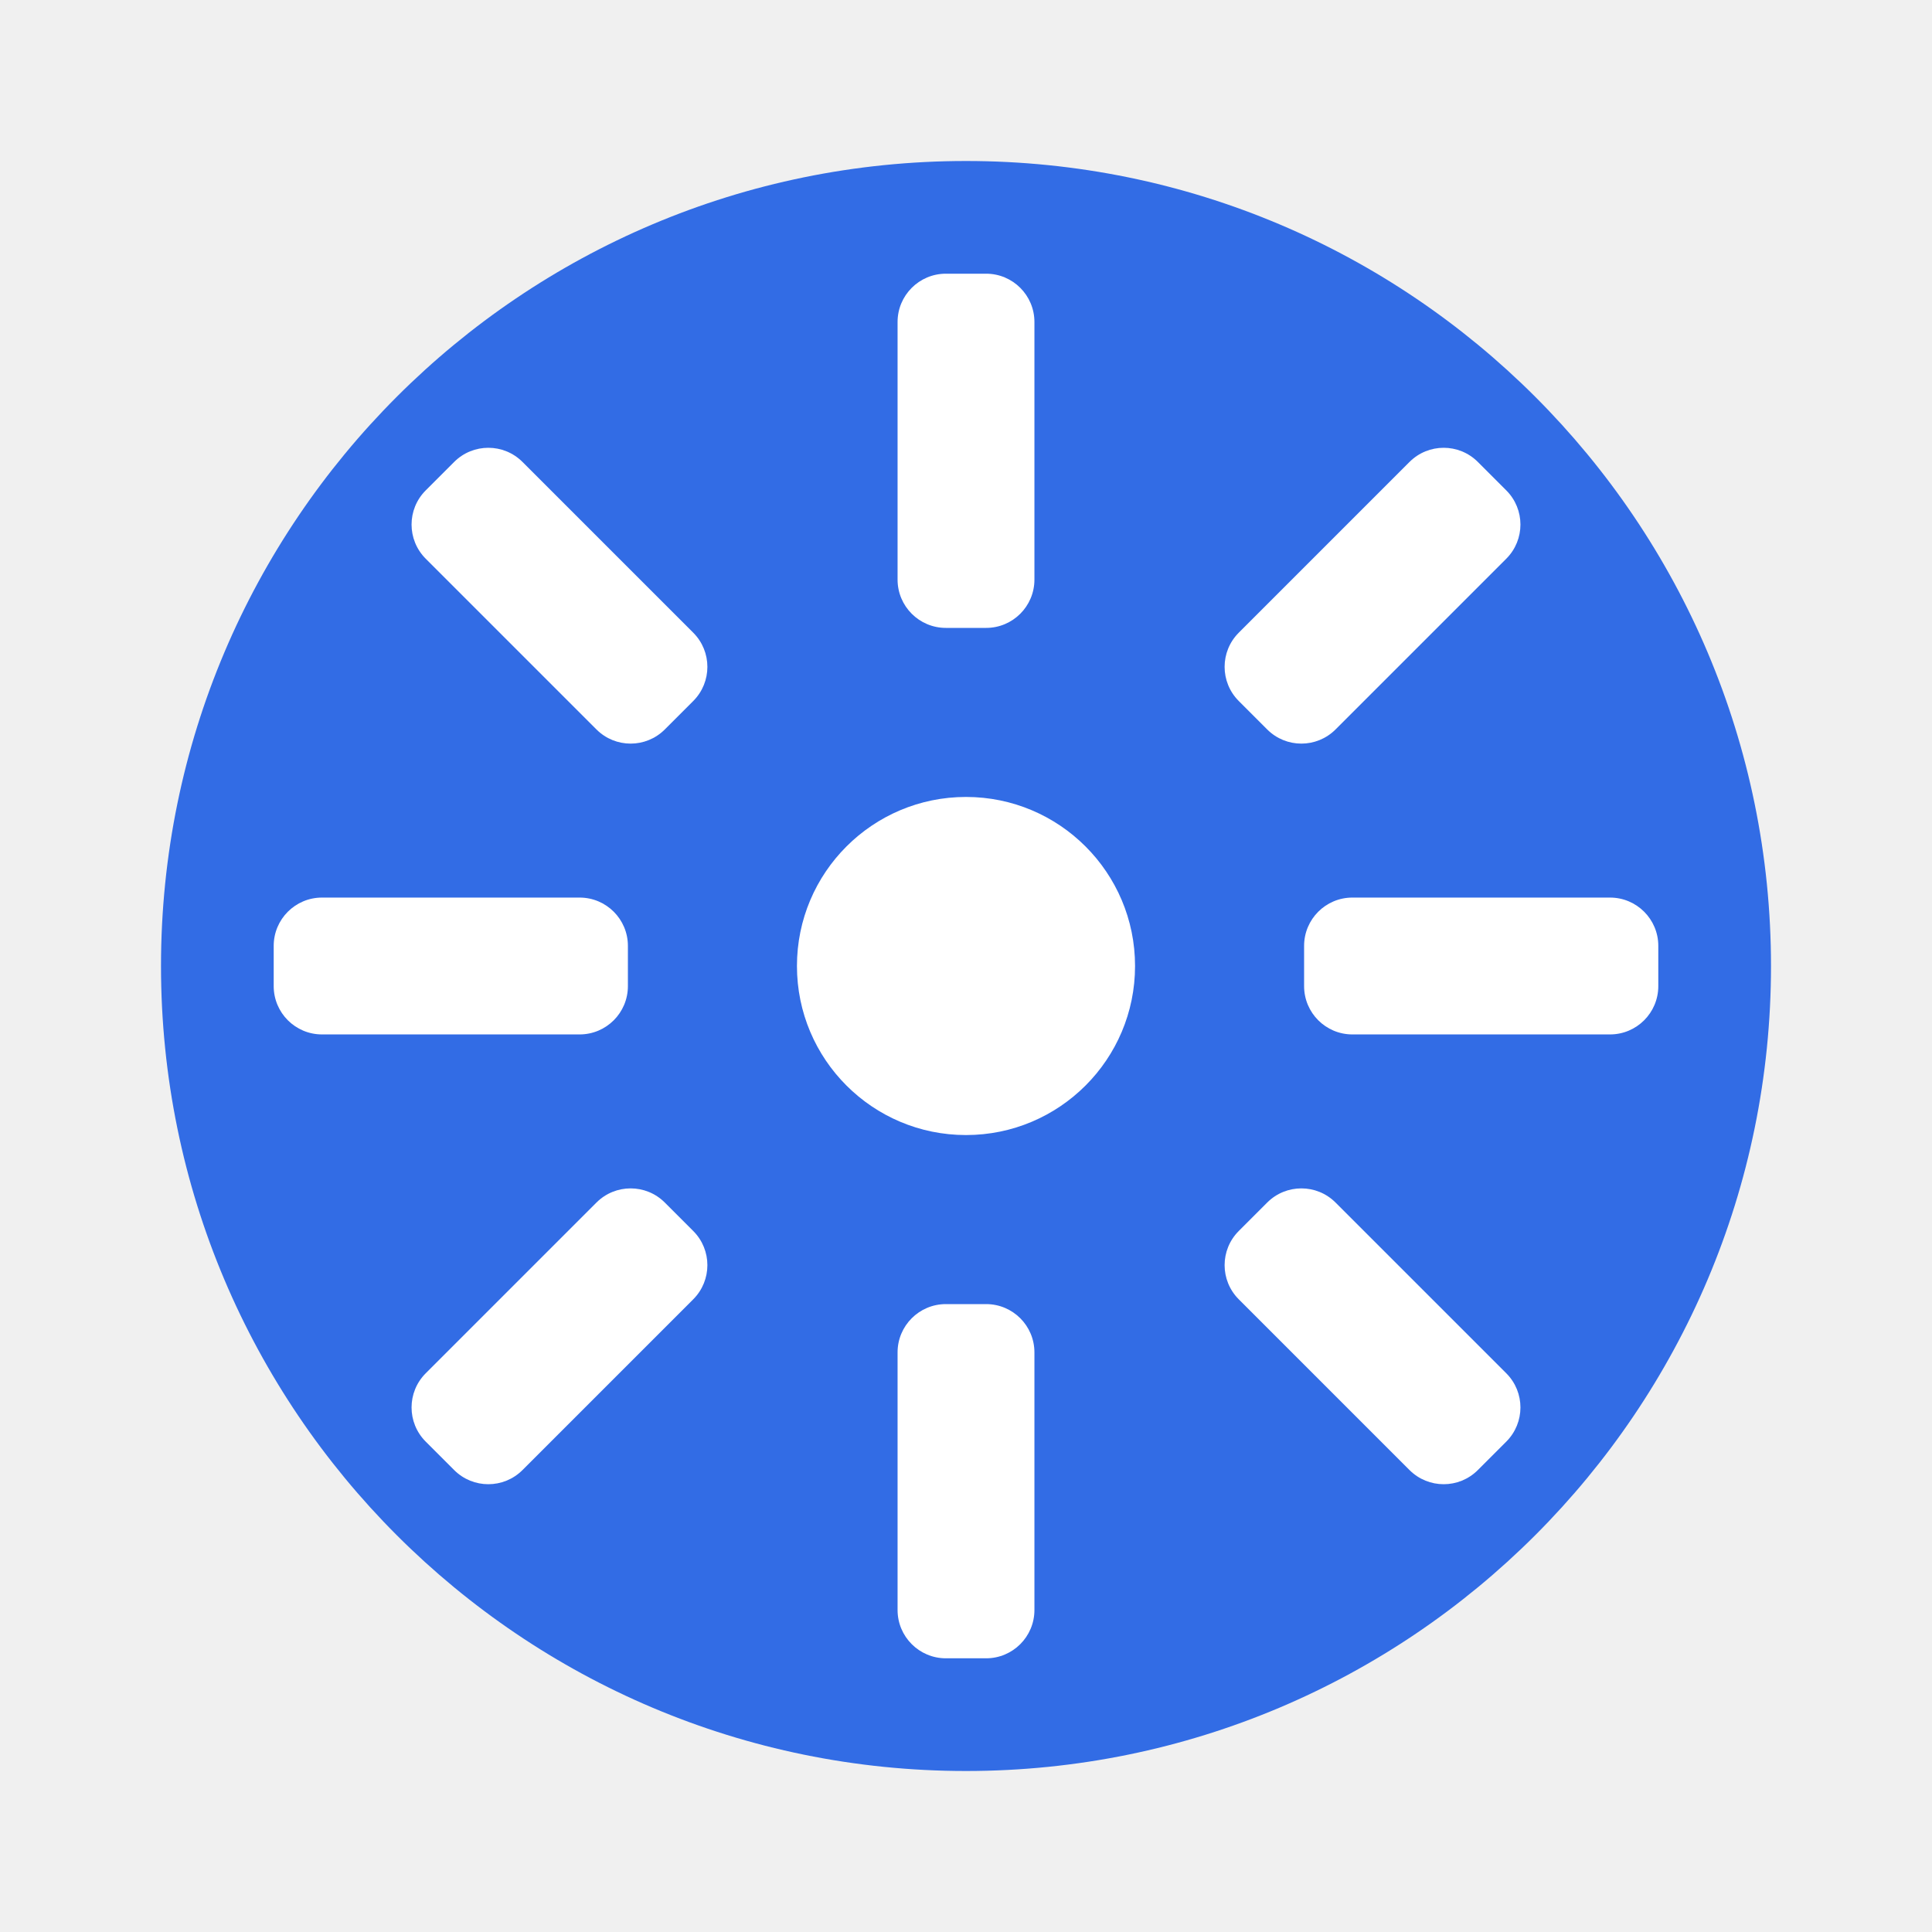
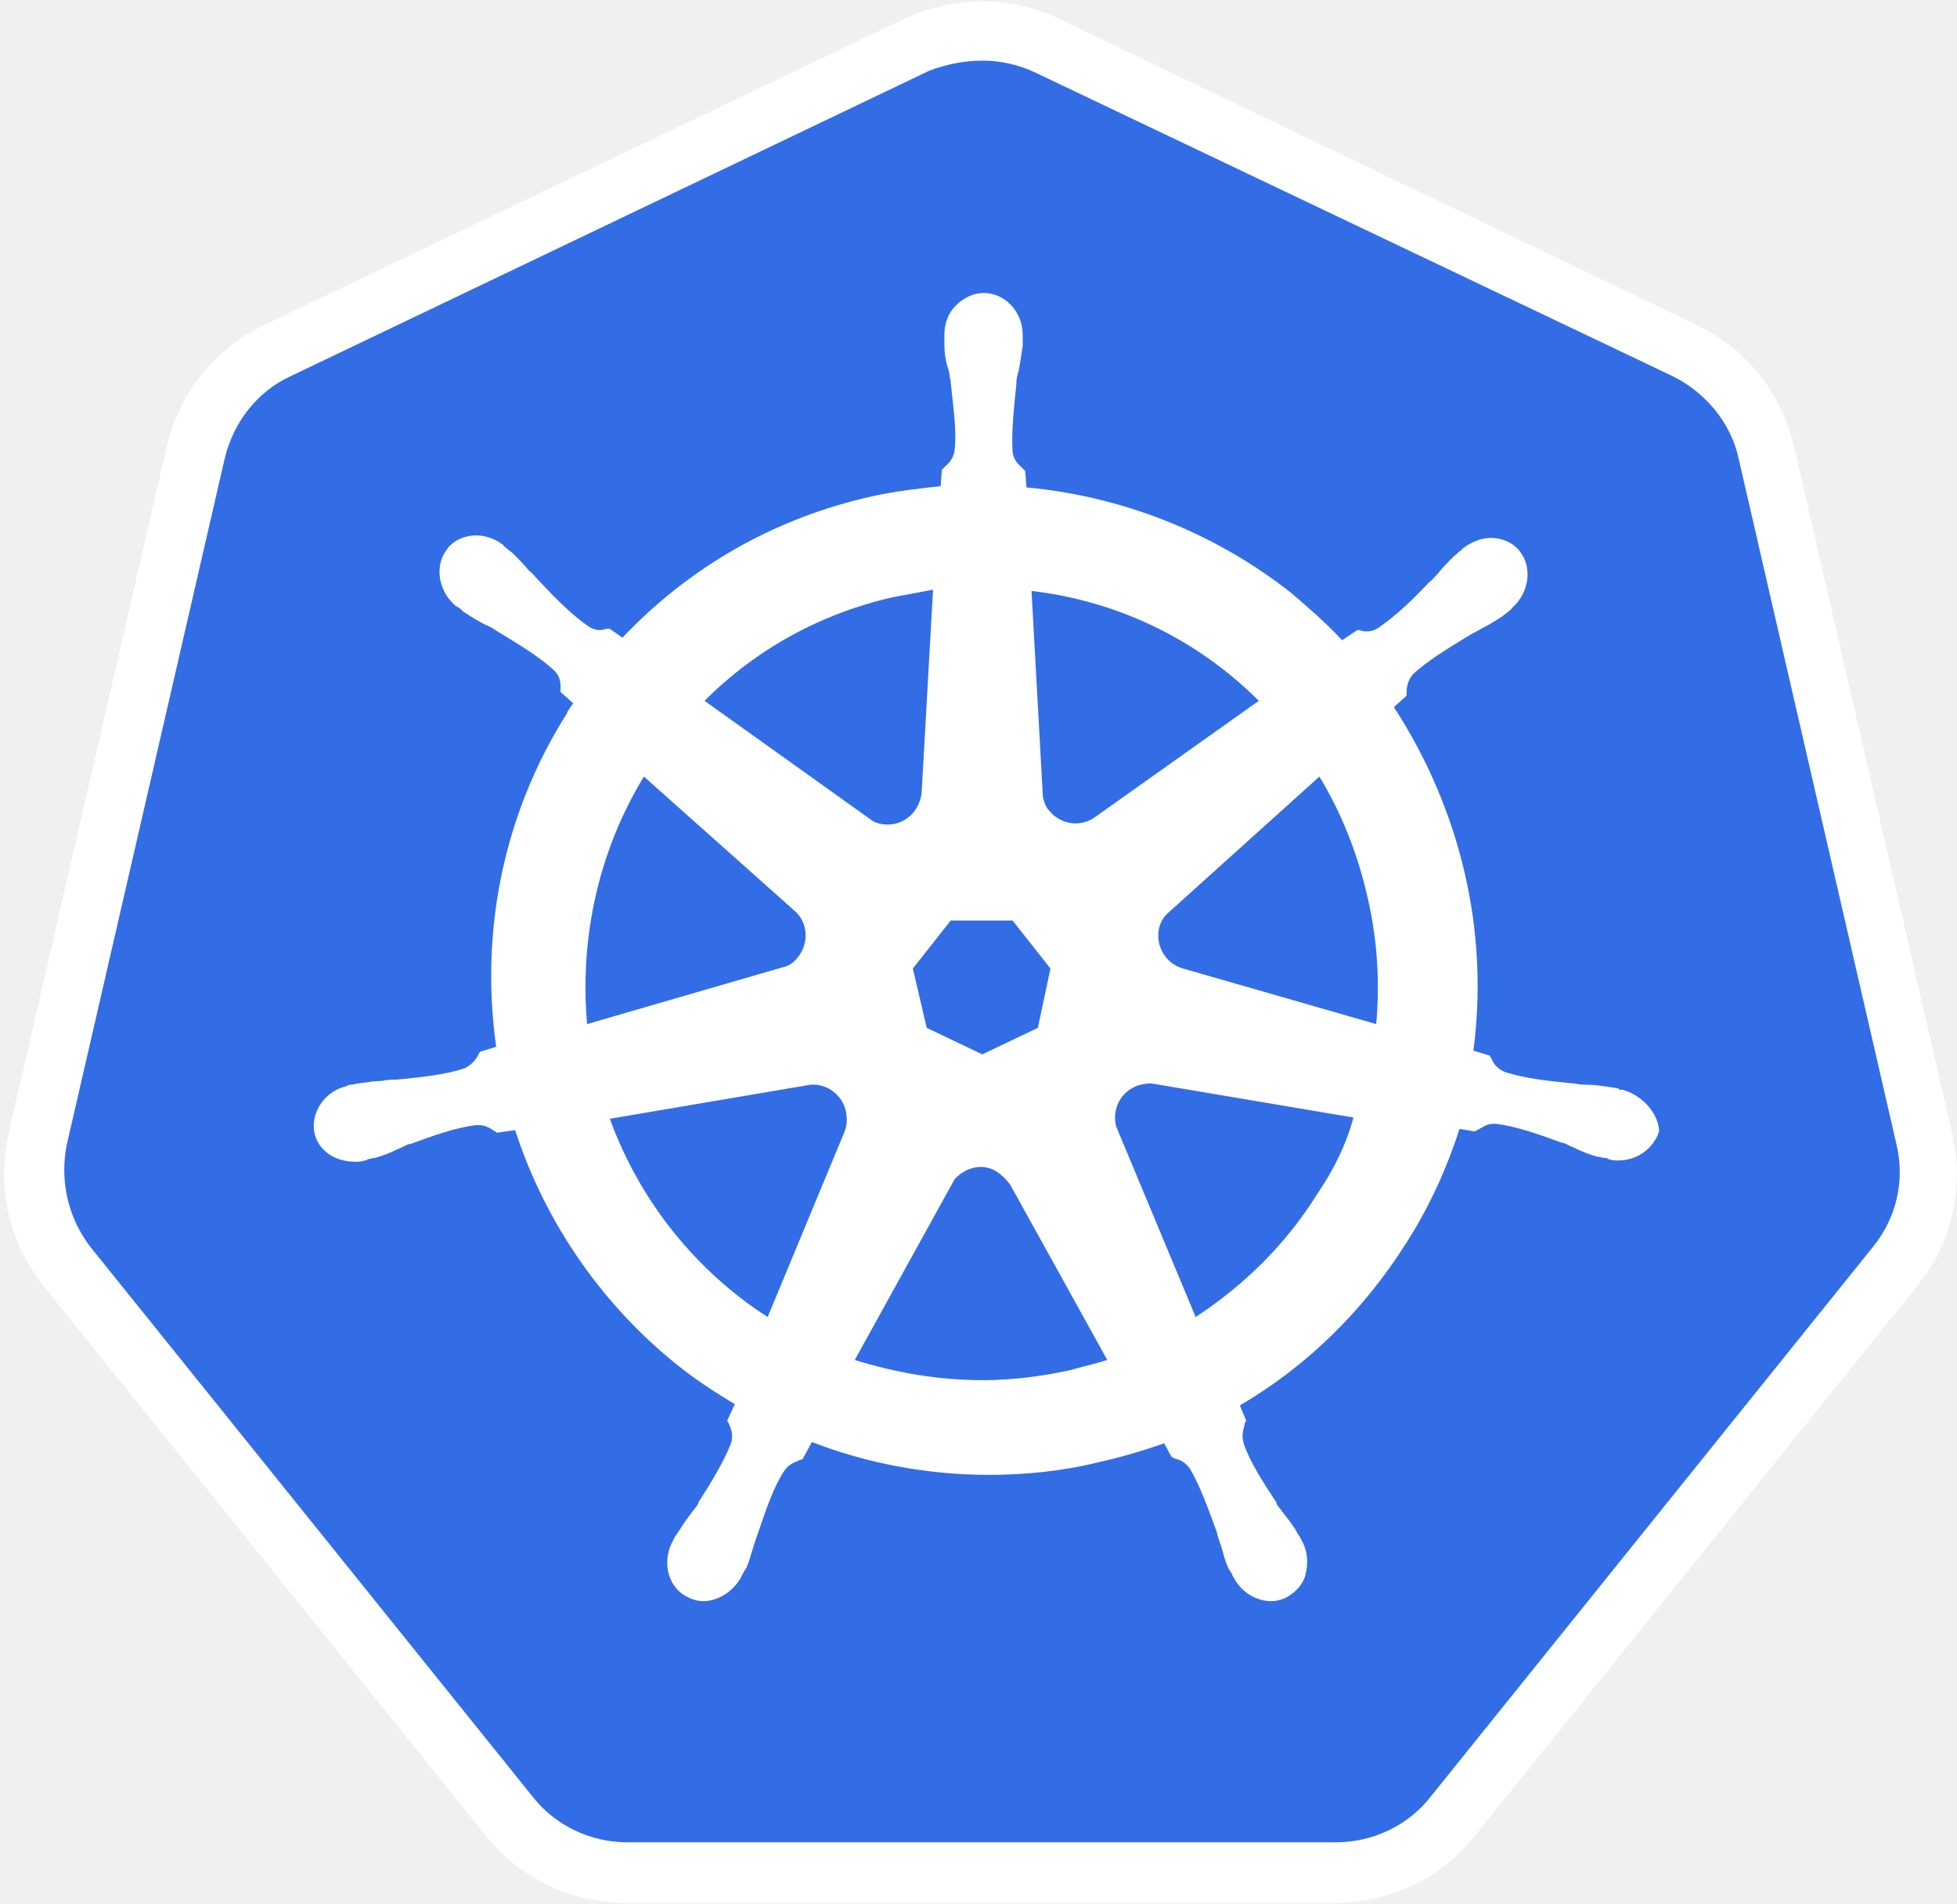
- <svg xmlns="http://www.w3.org/2000/svg" viewBox="0 0 24 24" aria-hidden="true">
-   <circle cx="12" cy="12" r="10" fill="#326CE5" />
-   <g fill="#fff">
-     <circle cx="12" cy="12" r="2.1" />
-     <rect x="11.15" y="3.4" width="1.7" height="4.4" rx="0.6" />
-     <rect x="11.15" y="16.2" width="1.7" height="4.4" rx="0.6" />
-     <rect x="3.4" y="11.15" width="4.4" height="1.7" rx="0.6" />
-     <rect x="16.2" y="11.15" width="4.4" height="1.7" rx="0.6" />
-     <rect x="6.1" y="5.3" width="1.7" height="4.2" rx="0.6" transform="rotate(-45 6.95 7.4)" />
-     <rect x="16.2" y="14.5" width="1.7" height="4.2" rx="0.6" transform="rotate(-45 17.05 16.6)" />
-     <rect x="16.2" y="5.3" width="1.7" height="4.2" rx="0.6" transform="rotate(45 17.05 7.4)" />
-     <rect x="6.1" y="14.5" width="1.7" height="4.2" rx="0.6" transform="rotate(45 6.95 16.6)" />
+ <svg xmlns="http://www.w3.org/2000/svg" viewBox="0 0 256 249" version="1.1" preserveAspectRatio="xMidYMid">
+   <g>
+     <path d="M82.085,244.934 C76.139,244.934 70.524,242.292 66.725,237.502 L8.919,165.657 C5.12,160.867 3.634,154.756 5.12,148.81 L25.765,59.128 C27.086,53.182 31.05,48.392 36.501,45.75 L120.072,5.781 C122.715,4.459 125.688,3.799 128.661,3.799 C131.634,3.799 134.606,4.459 137.249,5.781 L220.821,45.585 C226.271,48.227 230.235,53.017 231.556,58.963 L252.201,148.645 C253.523,154.591 252.201,160.702 248.403,165.492 L190.596,237.337 C186.797,241.961 181.182,244.769 175.236,244.769 L82.085,244.934 L82.085,244.934 Z" fill="#326DE6" />
+     <path d="M128.495,7.928 C130.808,7.928 133.12,8.423 135.267,9.414 L218.839,49.218 C223.133,51.365 226.436,55.329 227.427,59.954 L248.072,149.636 C249.228,154.426 248.072,159.381 244.934,163.179 L187.128,235.025 C184.155,238.823 179.53,240.97 174.741,240.97 L82.085,240.97 C77.295,240.97 72.671,238.823 69.698,235.025 L11.892,163.179 C8.919,159.381 7.763,154.426 8.754,149.636 L29.399,59.954 C30.555,55.164 33.693,51.2 37.987,49.218 L121.559,9.249 C123.706,8.423 126.183,7.928 128.495,7.928 L128.495,7.928 Z M128.495,0.165 L128.495,0.165 C125.027,0.165 121.559,0.991 118.255,2.477 L34.684,42.446 C28.077,45.585 23.453,51.365 21.801,58.467 L1.156,148.15 C-0.495,155.252 1.156,162.519 5.781,168.299 L63.587,240.145 C68.046,245.76 74.818,248.898 81.92,248.898 L174.575,248.898 C181.677,248.898 188.449,245.76 192.908,240.145 L250.715,168.299 C255.339,162.684 256.991,155.252 255.339,148.15 L234.694,58.467 C233.043,51.365 228.418,45.585 221.812,42.446 L138.57,2.477 C135.432,0.991 131.964,0.165 128.495,0.165 L128.495,0.165 L128.495,0.165 Z" fill="#FFFFFF" />
+     <path d="M212.232,142.534 L212.232,142.534 L212.232,142.534 C212.067,142.534 212.067,142.534 212.232,142.534 L212.067,142.534 C211.902,142.534 211.737,142.534 211.737,142.369 C211.406,142.369 211.076,142.204 210.746,142.204 C209.59,142.039 208.599,141.874 207.608,141.874 C207.112,141.874 206.617,141.874 205.956,141.708 L205.791,141.708 C202.323,141.378 199.515,141.048 196.872,140.222 C195.716,139.726 195.386,139.066 195.055,138.405 C195.055,138.24 194.89,138.24 194.89,138.075 L194.89,138.075 L192.743,137.414 C193.734,129.817 193.404,121.889 191.587,114.126 C189.77,106.364 186.632,99.097 182.338,92.49 L183.99,91.004 L183.99,90.674 C183.99,89.848 184.155,89.022 184.815,88.196 C186.797,86.379 189.275,84.893 192.248,83.076 L192.248,83.076 C192.743,82.746 193.239,82.581 193.734,82.25 C194.725,81.755 195.551,81.259 196.542,80.599 C196.707,80.434 197.037,80.268 197.368,79.938 C197.533,79.773 197.698,79.773 197.698,79.608 L197.698,79.608 C200.01,77.626 200.506,74.323 198.854,72.175 C198.028,71.019 196.542,70.359 195.055,70.359 C193.734,70.359 192.578,70.854 191.422,71.68 L191.422,71.68 L191.422,71.68 C191.257,71.845 191.257,71.845 191.092,72.01 C190.761,72.175 190.596,72.506 190.266,72.671 C189.44,73.497 188.779,74.157 188.119,74.983 C187.788,75.314 187.458,75.809 186.963,76.139 L186.963,76.139 C184.65,78.617 182.503,80.599 180.356,82.085 C179.861,82.415 179.365,82.581 178.87,82.581 C178.539,82.581 178.209,82.581 177.879,82.415 L177.548,82.415 L177.548,82.415 L175.566,83.737 C173.419,81.425 171.107,79.443 168.795,77.461 C158.885,69.698 146.828,64.908 134.276,63.752 L134.111,61.605 C133.946,61.44 133.946,61.44 133.781,61.275 C133.285,60.779 132.625,60.284 132.459,59.128 C132.294,56.485 132.625,53.512 132.955,50.209 L132.955,50.044 C132.955,49.548 133.12,48.888 133.285,48.392 C133.45,47.401 133.615,46.41 133.781,45.254 L133.781,44.263 L133.781,43.768 L133.781,43.768 L133.781,43.768 C133.781,40.795 131.468,38.317 128.661,38.317 C127.339,38.317 126.018,38.978 125.027,39.969 C124.036,40.96 123.541,42.281 123.541,43.768 L123.541,43.768 L123.541,43.768 L123.541,44.098 L123.541,45.089 C123.541,46.245 123.706,47.236 124.036,48.227 C124.201,48.723 124.201,49.218 124.366,49.879 L124.366,50.044 C124.697,53.347 125.192,56.32 124.862,58.963 C124.697,60.119 124.036,60.614 123.541,61.11 C123.375,61.275 123.375,61.275 123.21,61.44 L123.21,61.44 L123.045,63.587 C120.072,63.917 117.099,64.248 114.126,64.908 C101.409,67.716 90.178,74.157 81.425,83.406 L79.773,82.25 L79.443,82.25 C79.112,82.25 78.782,82.415 78.452,82.415 C77.956,82.415 77.461,82.25 76.965,81.92 C74.818,80.434 72.671,78.286 70.359,75.809 L70.359,75.809 C70.028,75.479 69.698,74.983 69.203,74.653 C68.542,73.827 67.881,73.166 67.055,72.341 C66.89,72.175 66.56,72.01 66.23,71.68 C66.065,71.515 65.899,71.515 65.899,71.35 L65.899,71.35 C64.908,70.524 63.587,70.028 62.266,70.028 C60.779,70.028 59.293,70.689 58.467,71.845 C56.815,73.992 57.311,77.295 59.623,79.277 L59.623,79.277 L59.623,79.277 C59.788,79.277 59.788,79.443 59.954,79.443 C60.284,79.608 60.449,79.938 60.779,80.103 C61.77,80.764 62.596,81.259 63.587,81.755 C64.083,81.92 64.578,82.25 65.074,82.581 L65.074,82.581 C68.046,84.397 70.524,85.884 72.506,87.701 C73.332,88.526 73.332,89.352 73.332,90.178 L73.332,90.508 L73.332,90.508 L74.983,91.995 C74.653,92.49 74.323,92.821 74.157,93.316 C65.899,106.364 62.761,121.724 64.908,136.919 L62.761,137.579 C62.761,137.745 62.596,137.745 62.596,137.91 C62.266,138.57 61.77,139.231 60.779,139.726 C58.302,140.552 55.329,140.883 51.861,141.213 L51.695,141.213 C51.2,141.213 50.539,141.213 50.044,141.378 C49.053,141.378 48.062,141.543 46.906,141.708 C46.575,141.708 46.245,141.874 45.915,141.874 C45.75,141.874 45.585,141.874 45.419,142.039 L45.419,142.039 L45.419,142.039 C42.446,142.699 40.63,145.507 41.125,148.15 C41.621,150.462 43.768,151.948 46.41,151.948 C46.906,151.948 47.236,151.948 47.732,151.783 L47.732,151.783 L47.732,151.783 C47.897,151.783 48.062,151.783 48.062,151.618 C48.392,151.618 48.723,151.453 49.053,151.453 C50.209,151.123 51.035,150.792 52.026,150.297 C52.521,150.132 53.017,149.801 53.512,149.636 L53.677,149.636 C56.815,148.48 59.623,147.489 62.266,147.159 L62.596,147.159 C63.587,147.159 64.248,147.654 64.743,147.985 C64.908,147.985 64.908,148.15 65.074,148.15 L65.074,148.15 L67.386,147.819 C71.35,160.041 78.947,170.942 89.022,178.87 C91.334,180.686 93.646,182.173 96.124,183.659 L95.133,185.806 C95.133,185.972 95.298,185.972 95.298,186.137 C95.628,186.797 95.959,187.623 95.628,188.779 C94.637,191.257 93.151,193.734 91.334,196.542 L91.334,196.707 C91.004,197.203 90.674,197.533 90.343,198.028 C89.683,198.854 89.187,199.68 88.526,200.671 C88.361,200.836 88.196,201.166 88.031,201.497 C88.031,201.662 87.866,201.827 87.866,201.827 L87.866,201.827 L87.866,201.827 C86.545,204.635 87.535,207.773 90.013,208.929 C90.674,209.259 91.334,209.425 91.995,209.425 C93.977,209.425 95.959,208.103 96.95,206.286 L96.95,206.286 L96.95,206.286 C96.95,206.121 97.115,205.956 97.115,205.956 C97.28,205.626 97.445,205.295 97.61,205.13 C98.106,203.974 98.271,203.148 98.601,202.157 C98.766,201.662 98.932,201.166 99.097,200.671 L99.097,200.671 C100.253,197.368 101.079,194.725 102.565,192.413 C103.226,191.422 104.052,191.257 104.712,190.926 C104.877,190.926 104.877,190.926 105.043,190.761 L105.043,190.761 L106.199,188.614 C113.466,191.422 121.394,192.908 129.321,192.908 C134.111,192.908 139.066,192.413 143.69,191.257 C146.663,190.596 149.471,189.77 152.279,188.779 L153.27,190.596 C153.435,190.596 153.435,190.596 153.6,190.761 C154.426,190.926 155.086,191.257 155.747,192.248 C157.068,194.56 158.059,197.368 159.215,200.506 L159.215,200.671 C159.381,201.166 159.546,201.662 159.711,202.157 C160.041,203.148 160.206,204.139 160.702,205.13 C160.867,205.461 161.032,205.626 161.197,205.956 C161.197,206.121 161.363,206.286 161.363,206.286 L161.363,206.286 L161.363,206.286 C162.354,208.268 164.335,209.425 166.317,209.425 C166.978,209.425 167.639,209.259 168.299,208.929 C169.455,208.268 170.446,207.277 170.777,205.956 C171.107,204.635 171.107,203.148 170.446,201.827 L170.446,201.827 L170.446,201.827 C170.446,201.662 170.281,201.662 170.281,201.497 C170.116,201.166 169.951,200.836 169.786,200.671 C169.29,199.68 168.63,198.854 167.969,198.028 C167.639,197.533 167.308,197.203 166.978,196.707 L166.978,196.542 C165.161,193.734 163.51,191.257 162.684,188.779 C162.354,187.623 162.684,186.963 162.849,186.137 C162.849,185.972 163.014,185.972 163.014,185.806 L163.014,185.806 L162.188,183.825 C170.942,178.705 178.374,171.437 183.99,162.519 C186.963,157.894 189.275,152.774 190.926,147.654 L192.908,147.985 C193.074,147.985 193.074,147.819 193.239,147.819 C193.899,147.489 194.395,146.994 195.386,146.994 L195.716,146.994 C198.359,147.324 201.166,148.315 204.305,149.471 L204.47,149.471 C204.965,149.636 205.461,149.966 205.956,150.132 C206.947,150.627 207.773,150.957 208.929,151.288 C209.259,151.288 209.59,151.453 209.92,151.453 C210.085,151.453 210.25,151.453 210.415,151.618 L210.415,151.618 C210.911,151.783 211.241,151.783 211.737,151.783 C214.214,151.783 216.361,150.132 217.022,147.985 C217.022,146.003 215.205,143.36 212.232,142.534 L212.232,142.534 Z M135.763,134.441 L128.495,137.91 L121.228,134.441 L119.412,126.679 L124.366,120.403 L132.459,120.403 L137.414,126.679 L135.763,134.441 L135.763,134.441 Z M178.87,117.265 C180.191,122.88 180.521,128.495 180.026,133.946 L154.756,126.679 C152.444,126.018 151.123,123.706 151.618,121.394 C151.783,120.733 152.114,120.072 152.609,119.577 L172.594,101.574 C175.401,106.199 177.548,111.484 178.87,117.265 L178.87,117.265 Z M164.666,91.665 L143.03,107.025 C141.213,108.181 138.735,107.85 137.249,106.034 C136.754,105.538 136.588,104.877 136.423,104.217 L134.937,77.295 C146.333,78.617 156.738,83.737 164.666,91.665 L164.666,91.665 Z M116.769,78.121 C118.586,77.791 120.237,77.461 122.054,77.13 L120.568,103.556 C120.403,105.868 118.586,107.85 116.108,107.85 C115.448,107.85 114.622,107.685 114.126,107.355 L92.16,91.665 C98.932,84.893 107.355,80.268 116.769,78.121 L116.769,78.121 Z M84.232,101.574 L103.886,119.081 C105.703,120.568 105.868,123.375 104.382,125.192 C103.886,125.853 103.226,126.348 102.4,126.514 L76.8,133.946 C75.809,122.715 78.286,111.319 84.232,101.574 L84.232,101.574 Z M79.773,146.333 L106.034,141.874 C108.181,141.708 110.163,143.195 110.658,145.342 C110.823,146.333 110.823,147.159 110.493,147.985 L110.493,147.985 L100.418,172.263 C91.169,166.317 83.737,157.234 79.773,146.333 L79.773,146.333 Z M140.057,179.2 C136.258,180.026 132.459,180.521 128.495,180.521 C122.715,180.521 117.099,179.53 111.814,177.879 L124.862,154.261 C126.183,152.774 128.33,152.114 130.147,153.105 C130.973,153.6 131.634,154.261 132.129,154.921 L132.129,154.921 L144.846,177.879 C143.36,178.374 141.708,178.705 140.057,179.2 L140.057,179.2 Z M172.263,156.243 C168.134,162.849 162.684,168.134 156.408,172.263 L146.003,147.324 C145.507,145.342 146.333,143.195 148.315,142.204 C148.975,141.874 149.801,141.708 150.627,141.708 L177.053,146.168 C176.062,149.801 174.41,153.105 172.263,156.243 L172.263,156.243 Z" fill="#FFFFFF" />
  </g>
</svg>
